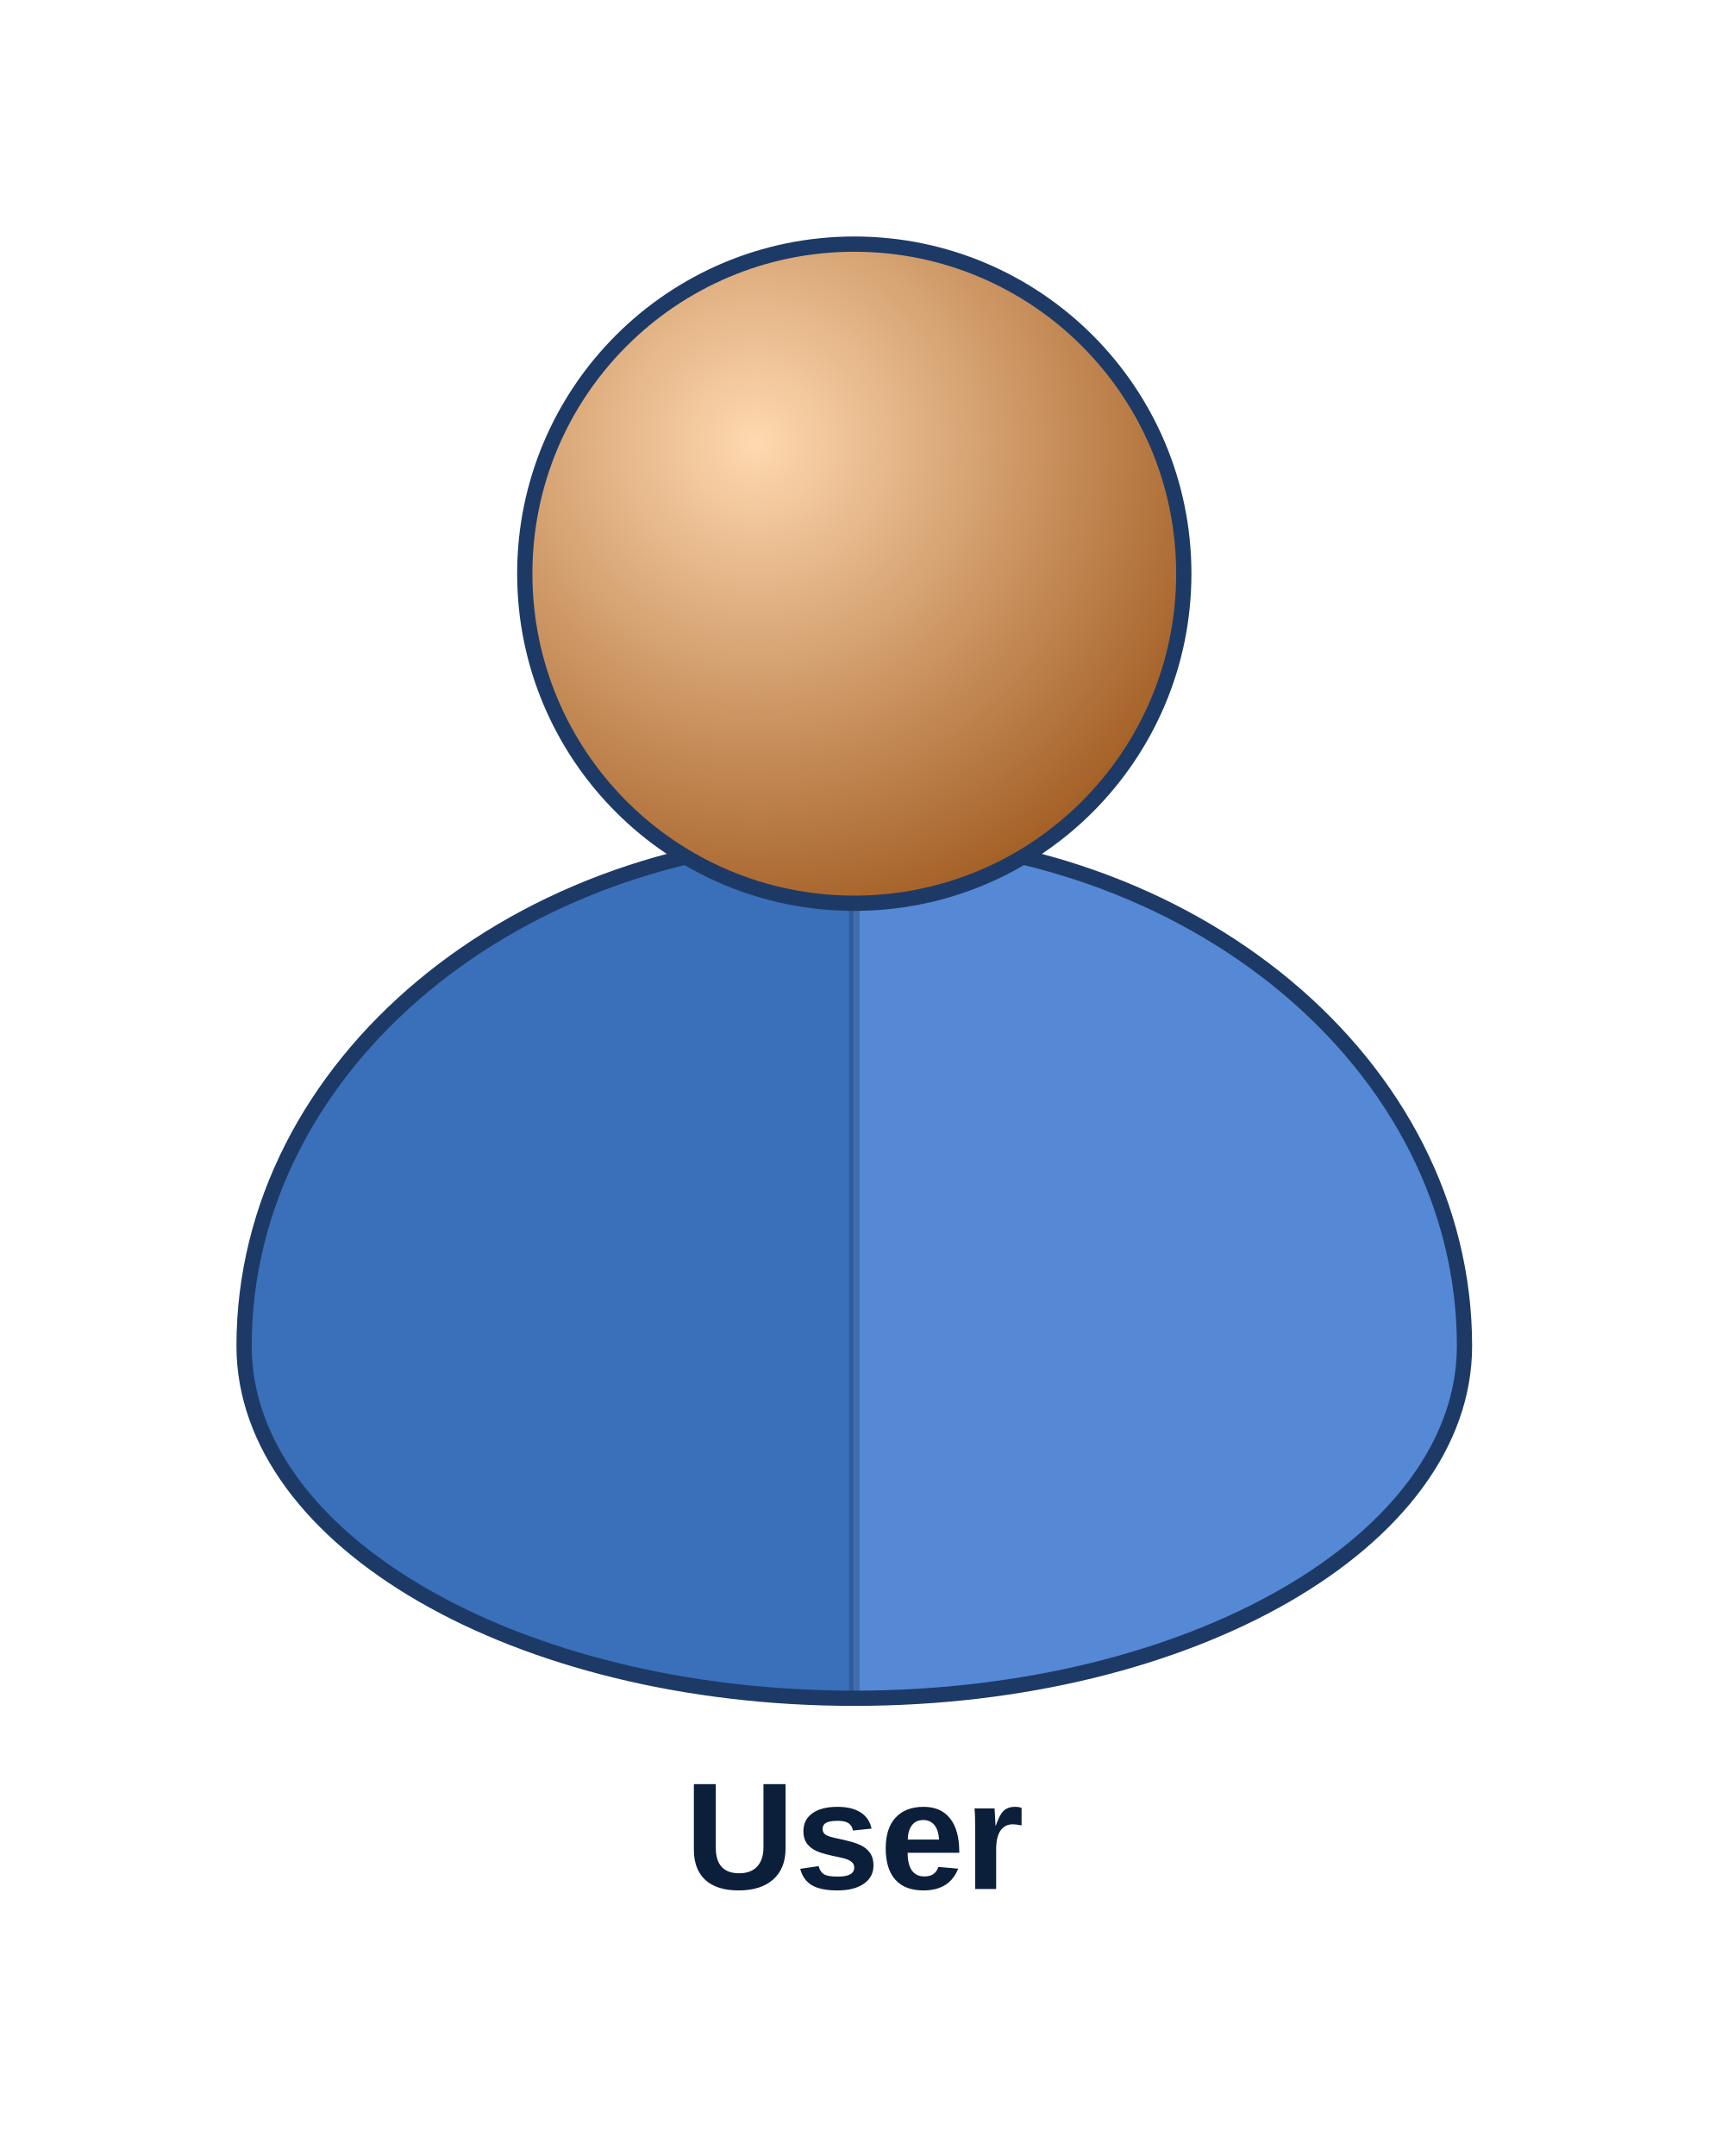
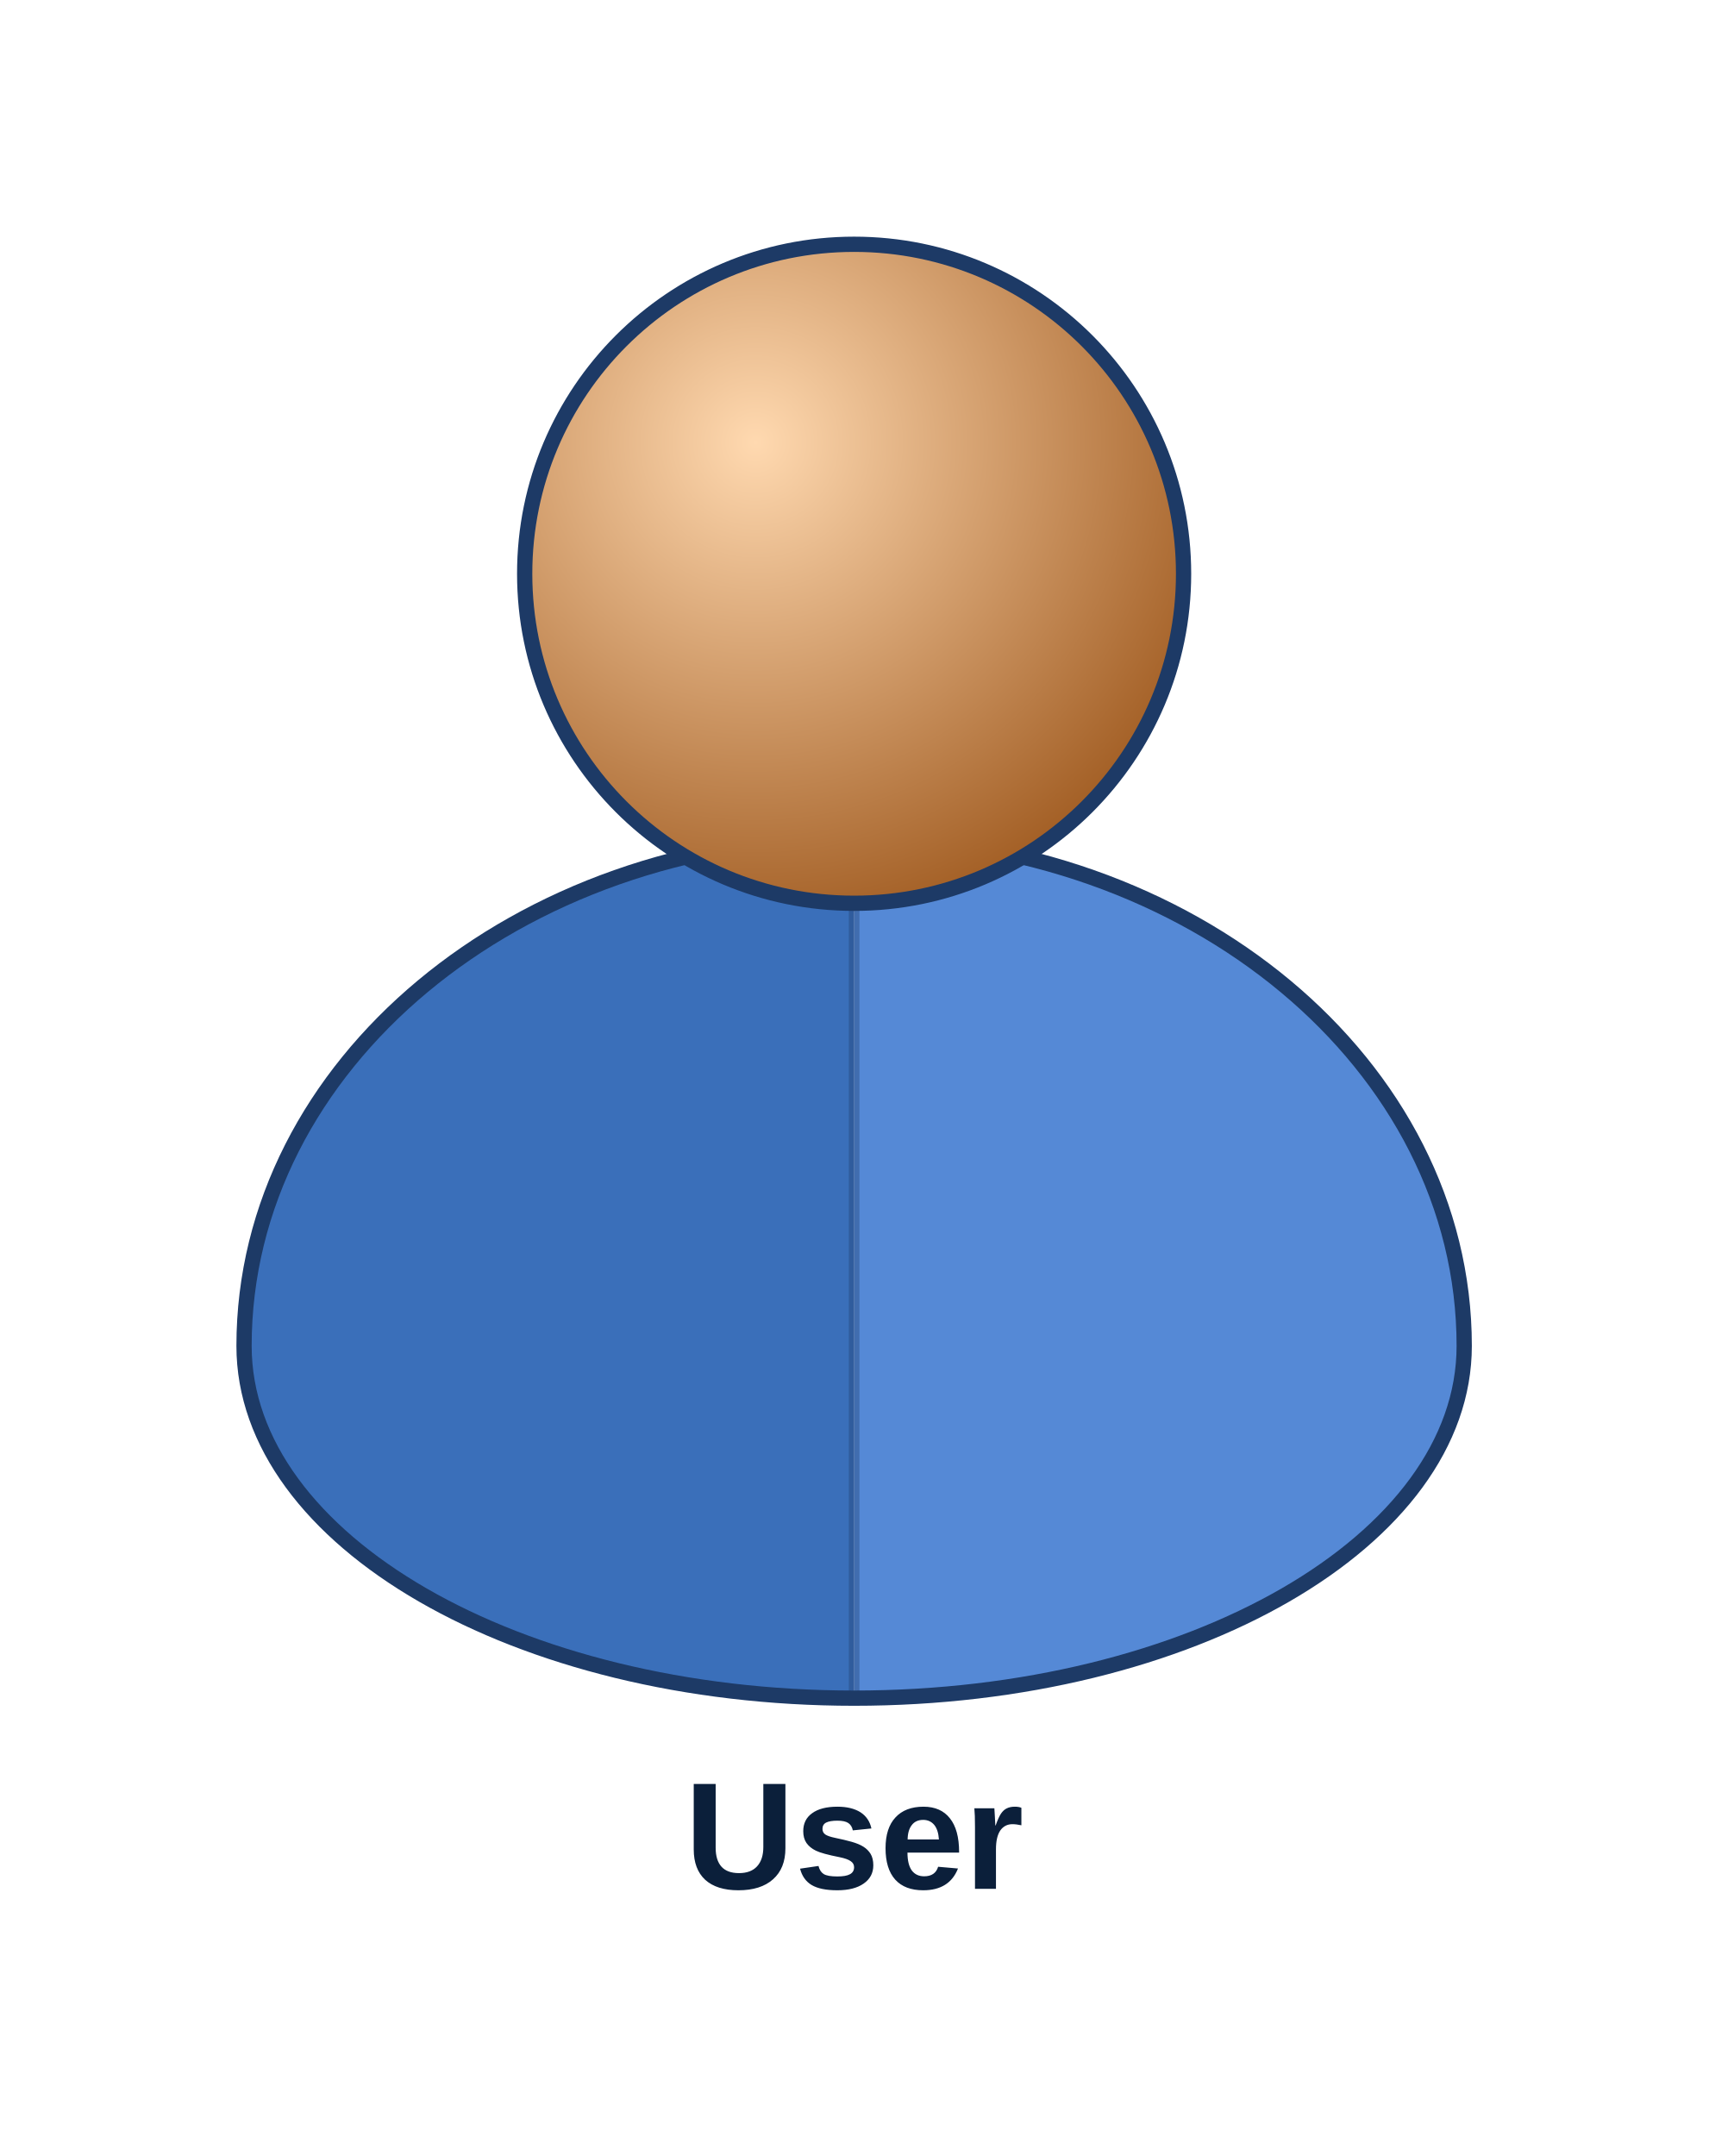
- <svg xmlns="http://www.w3.org/2000/svg" viewBox="0 0 168.00 211.96" width="168.00" height="211.96">
+ <svg xmlns="http://www.w3.org/2000/svg" viewBox="0 0 168.00 211.96" width="168" height="212">
  <g data-face="wrap">
    <defs>
      <radialGradient id="person-head-grad" cx="35%" cy="30%" r="75%">
        <stop offset="0%" stop-color="#FFD9B0" />
        <stop offset="100%" stop-color="#A35F25" />
      </radialGradient>
    </defs>
    <path data-face="body-left" d="M 84.00 82.32 A 60.00 50.00 0 0 0 24.00 132.32 A 60.00 34.64 0 0 0 84.00 166.96 Z" fill="#3A6FBA" stroke="none" />
    <path data-face="body-right" d="M 84.00 82.32 A 60.00 50.00 0 0 1 144.00 132.32 A 60.00 34.64 0 0 1 84.00 166.96 Z" fill="#5589D6" stroke="none" />
    <line data-face="body-ridge" x1="84.00" y1="82.32" x2="84.00" y2="166.96" stroke="#1D3A66" stroke-width="1.05" stroke-linecap="round" opacity="0.35" />
    <path data-face="body-outline" d="M 84.00 82.32 A 60.00 50.00 0 0 1 144.00 132.32 A 60.00 34.64 0 0 1 24.00 132.32 A 60.00 50.00 0 0 1 84.00 82.32 Z" fill="none" stroke="#1D3A66" stroke-width="1.50" stroke-linejoin="round" stroke-linecap="round" />
    <circle data-face="head" cx="84.00" cy="56.40" r="32.40" fill="url(#person-head-grad)" stroke="#1D3A66" stroke-width="1.50" />
    <text data-face="label" x="84.00" y="185.71" font-family="Helvetica Neue, Arial, sans-serif" font-size="15.00" font-weight="600" fill="#0B1F3A" text-anchor="middle">User</text>
  </g>
</svg>
